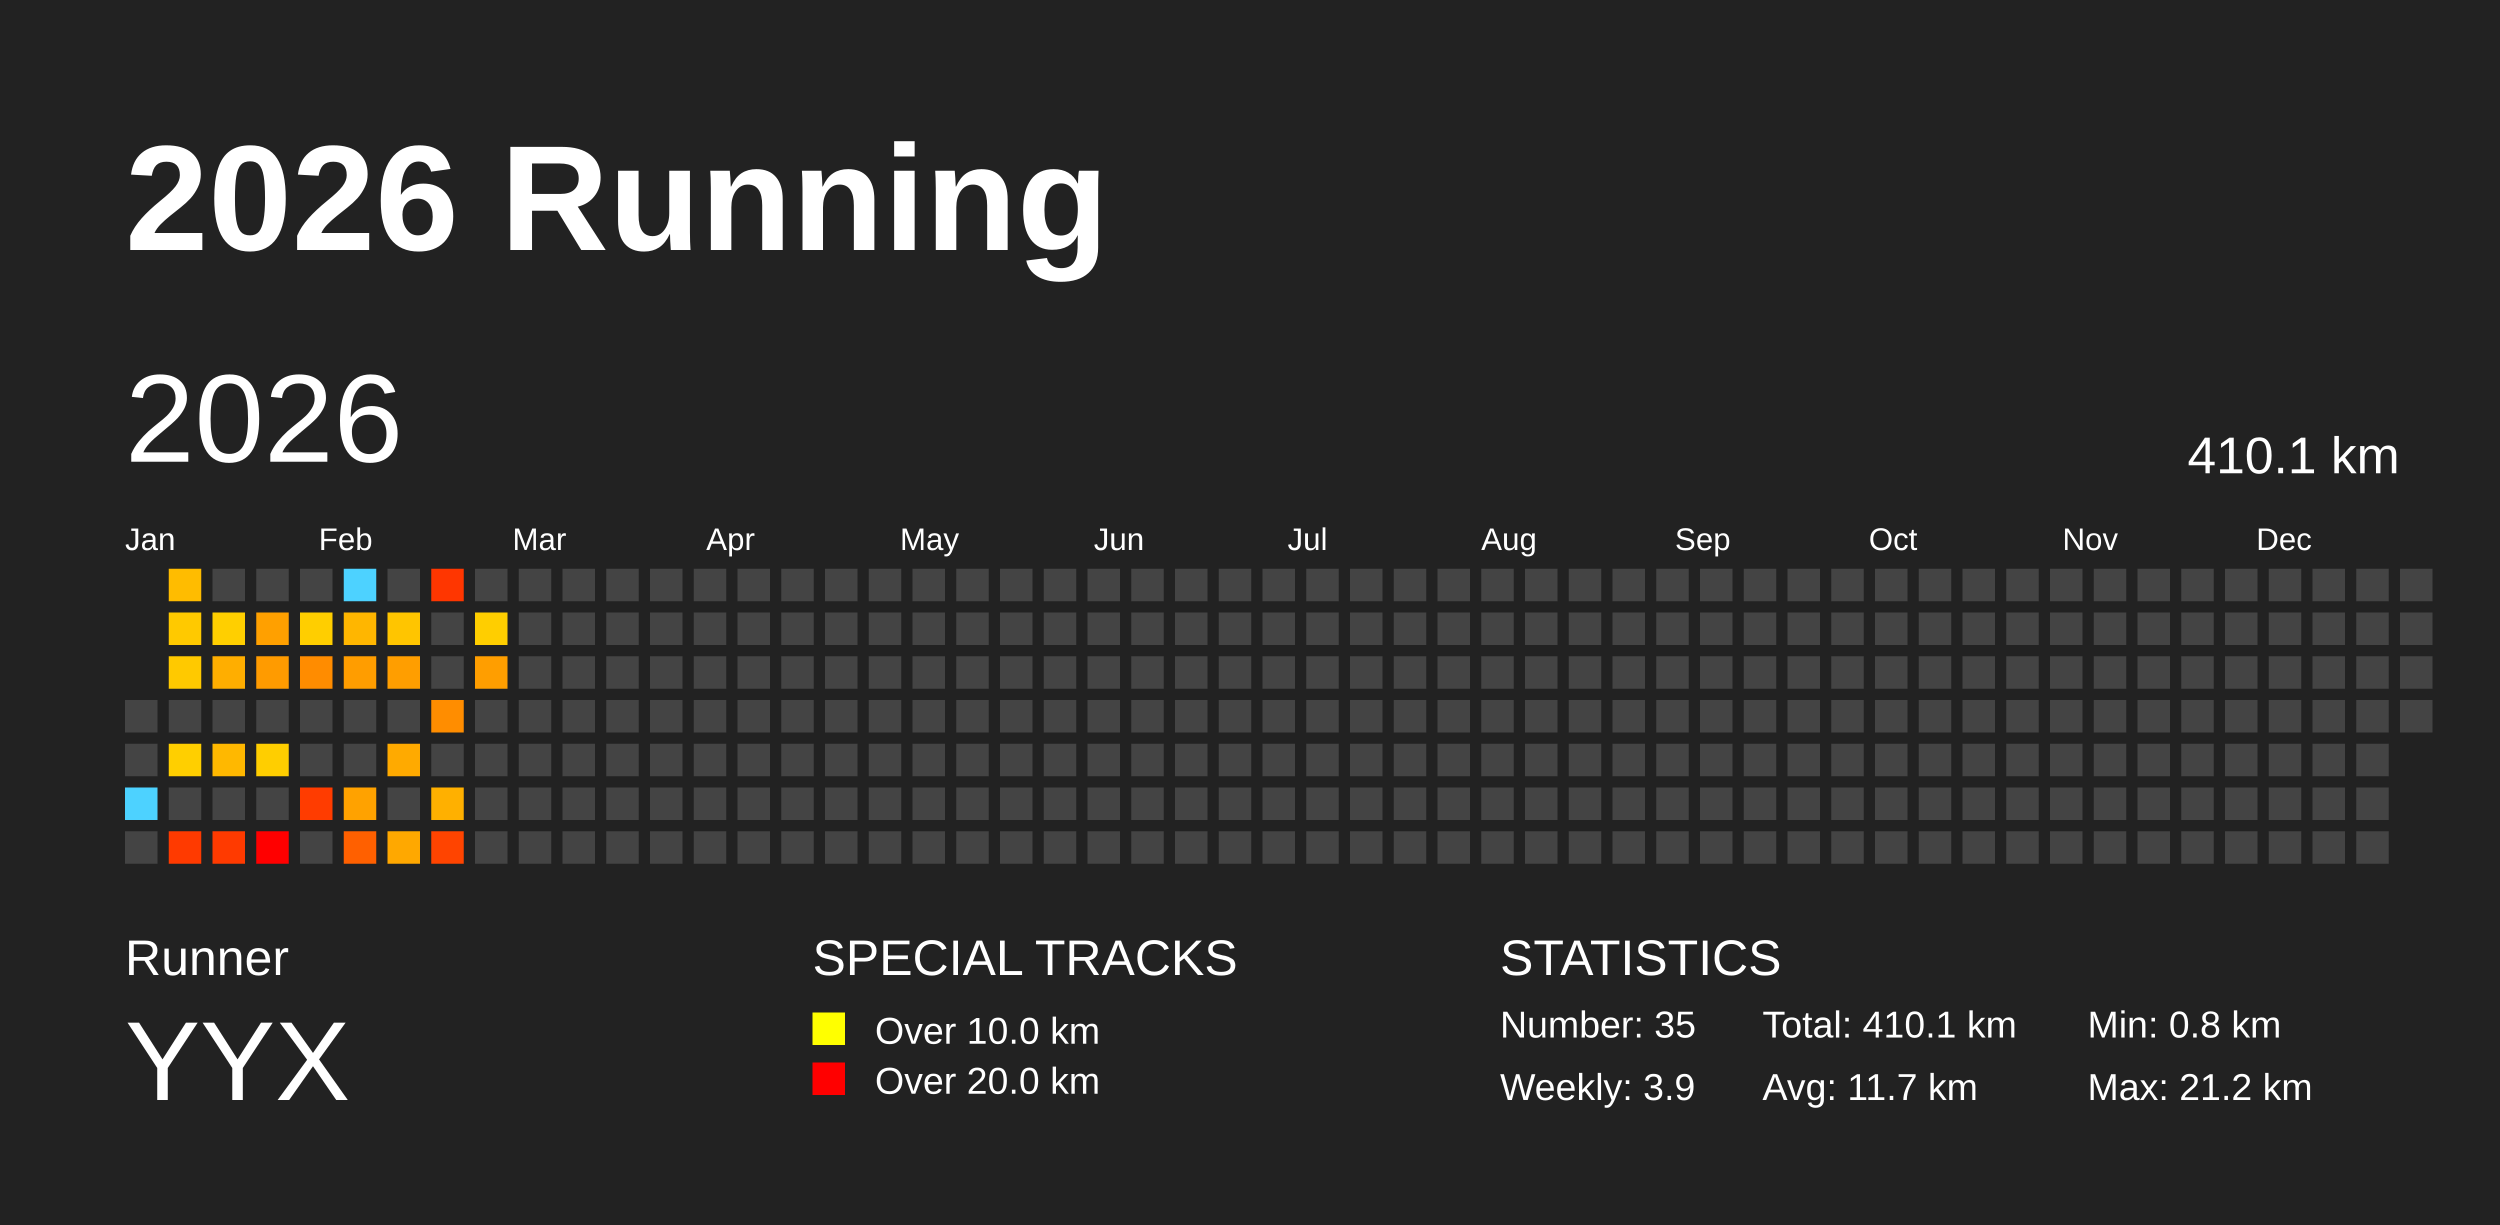
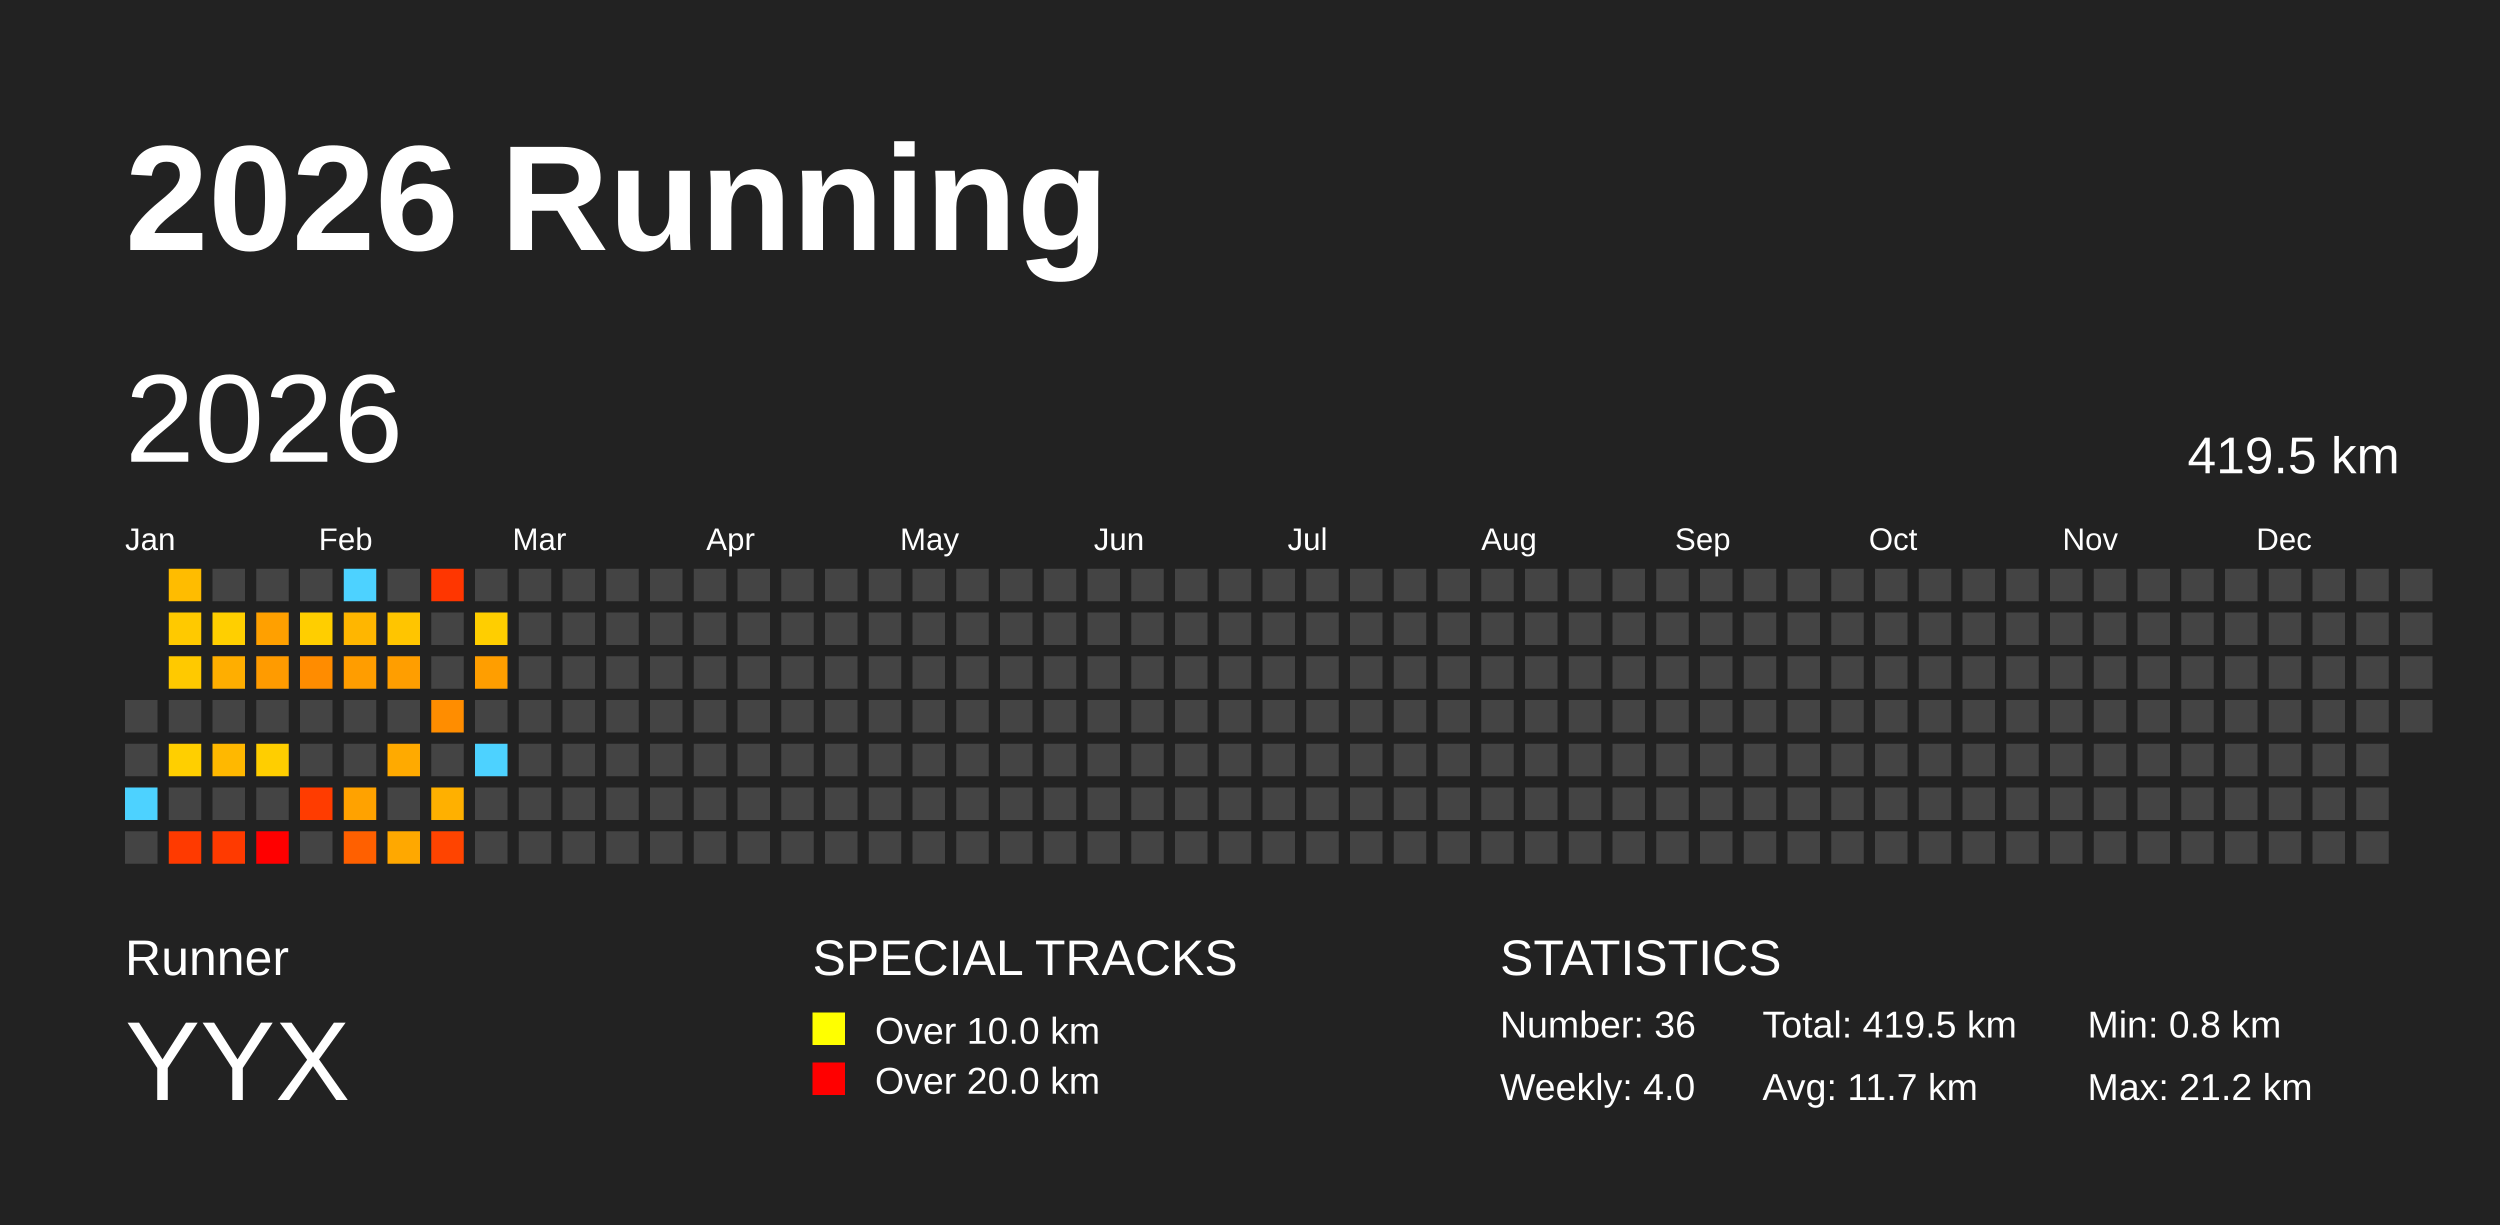
<svg xmlns="http://www.w3.org/2000/svg" baseProfile="full" height="98mm" version="1.1" viewBox="0,0,200,98" width="200mm">
  <defs />
  <rect fill="#222222" height="98" width="200" x="0" y="0" />
  <text fill="#FFFFFF" style="font-size:12px; font-family:Arial; font-weight:bold;" x="10" y="20">2026 Running</text>
  <text fill="#FFFFFF" style="font-size:4px; font-family:Arial" x="10" y="78">Runner</text>
  <text fill="#FFFFFF" style="font-size:9px; font-family:Arial" x="10" y="88">YYX</text>
  <text fill="#FFFFFF" style="font-size:4px; font-family:Arial" x="65" y="78">SPECIAL TRACKS</text>
  <rect fill="yellow" height="2.6" width="2.6" x="65" y="81" />
  <text fill="#FFFFFF" style="font-size:3px; font-family:Arial" x="70" y="83.5">Over 10.0 km</text>
  <rect fill="red" height="2.6" width="2.6" x="65" y="85" />
  <text fill="#FFFFFF" style="font-size:3px; font-family:Arial" x="70" y="87.5">Over 20.0 km</text>
  <text fill="#FFFFFF" style="font-size:4px; font-family:Arial" x="120" y="78">STATISTICS</text>
-   <text fill="#FFFFFF" style="font-size:3px; font-family:Arial" x="120" y="83">Number: 35</text>
-   <text fill="#FFFFFF" style="font-size:3px; font-family:Arial" x="120" y="88">Weekly: 3.9</text>
-   <text fill="#FFFFFF" style="font-size:3px; font-family:Arial" x="141" y="83">Total: 410.1 km</text>
+   <text fill="#FFFFFF" style="font-size:3px; font-family:Arial" x="120" y="83">Number: 36</text>
+   <text fill="#FFFFFF" style="font-size:3px; font-family:Arial" x="120" y="88">Weekly: 4.0</text>
+   <text fill="#FFFFFF" style="font-size:3px; font-family:Arial" x="141" y="83">Total: 419.5 km</text>
  <text fill="#FFFFFF" style="font-size:3px; font-family:Arial" x="141" y="88">Avg: 11.7 km</text>
  <text fill="#FFFFFF" style="font-size:3px; font-family:Arial" x="167" y="83">Min: 0.8 km</text>
  <text fill="#FFFFFF" style="font-size:3px; font-family:Arial" x="167" y="88">Max: 21.2 km</text>
  <text dominant-baseline="hanging" fill="#FFFFFF" style="font-size:10.0px; font-family:Arial;" x="10" y="30">2026</text>
-   <text dominant-baseline="hanging" fill="#FFFFFF" style="font-size:4.125px; font-family:Arial;" x="175" y="35">410.1 km</text>
+   <text dominant-baseline="hanging" fill="#FFFFFF" style="font-size:4.125px; font-family:Arial;" x="175" y="35">419.5 km</text>
  <text fill="#FFFFFF" style="font-size:2.5px; font-family:Arial" x="10.0" y="44">Jan</text>
  <text fill="#FFFFFF" style="font-size:2.5px; font-family:Arial" x="25.5" y="44">Feb</text>
  <text fill="#FFFFFF" style="font-size:2.5px; font-family:Arial" x="41.0" y="44">Mar</text>
  <text fill="#FFFFFF" style="font-size:2.5px; font-family:Arial" x="56.5" y="44">Apr</text>
  <text fill="#FFFFFF" style="font-size:2.5px; font-family:Arial" x="72.0" y="44">May</text>
  <text fill="#FFFFFF" style="font-size:2.5px; font-family:Arial" x="87.5" y="44">Jun</text>
  <text fill="#FFFFFF" style="font-size:2.5px; font-family:Arial" x="103.0" y="44">Jul</text>
  <text fill="#FFFFFF" style="font-size:2.5px; font-family:Arial" x="118.5" y="44">Aug</text>
  <text fill="#FFFFFF" style="font-size:2.5px; font-family:Arial" x="134.0" y="44">Sep</text>
  <text fill="#FFFFFF" style="font-size:2.5px; font-family:Arial" x="149.5" y="44">Oct</text>
  <text fill="#FFFFFF" style="font-size:2.5px; font-family:Arial" x="165.0" y="44">Nov</text>
  <text fill="#FFFFFF" style="font-size:2.5px; font-family:Arial" x="180.5" y="44">Dec</text>
  <rect fill="#444444" height="2.6" width="2.6" x="10.0" y="56.0" />
  <rect fill="#444444" height="2.6" width="2.6" x="10.0" y="59.5" />
  <rect fill="#4dd2ff" height="2.6" width="2.6" x="10.0" y="63.0" />
  <rect fill="#444444" height="2.6" width="2.6" x="10.0" y="66.5" />
  <rect fill="#ffbc00" height="2.6" width="2.6" x="13.5" y="45.5" />
  <rect fill="#ffc900" height="2.6" width="2.6" x="13.5" y="49.0" />
  <rect fill="#ffc900" height="2.6" width="2.6" x="13.5" y="52.5" />
  <rect fill="#444444" height="2.6" width="2.6" x="13.5" y="56.0" />
  <rect fill="#ffcf00" height="2.6" width="2.6" x="13.5" y="59.5" />
  <rect fill="#444444" height="2.6" width="2.6" x="13.5" y="63.0" />
  <rect fill="#ff3a00" height="2.6" width="2.6" x="13.5" y="66.5" />
  <rect fill="#444444" height="2.6" width="2.6" x="17.0" y="45.5" />
  <rect fill="#ffcf00" height="2.6" width="2.6" x="17.0" y="49.0" />
  <rect fill="#ffae00" height="2.6" width="2.6" x="17.0" y="52.5" />
  <rect fill="#444444" height="2.6" width="2.6" x="17.0" y="56.0" />
  <rect fill="#ffb800" height="2.6" width="2.6" x="17.0" y="59.5" />
  <rect fill="#444444" height="2.6" width="2.6" x="17.0" y="63.0" />
  <rect fill="#ff3a00" height="2.6" width="2.6" x="17.0" y="66.5" />
  <rect fill="#444444" height="2.6" width="2.6" x="20.5" y="45.5" />
  <rect fill="#ffa000" height="2.6" width="2.6" x="20.5" y="49.0" />
  <rect fill="#ff9b00" height="2.6" width="2.6" x="20.5" y="52.5" />
  <rect fill="#444444" height="2.6" width="2.6" x="20.5" y="56.0" />
  <rect fill="#ffce00" height="2.6" width="2.6" x="20.5" y="59.5" />
  <rect fill="#444444" height="2.6" width="2.6" x="20.5" y="63.0" />
  <rect fill="red" height="2.6" width="2.6" x="20.5" y="66.5" />
  <rect fill="#444444" height="2.6" width="2.6" x="24.0" y="45.5" />
  <rect fill="#ffce00" height="2.6" width="2.6" x="24.0" y="49.0" />
  <rect fill="#ff8c00" height="2.6" width="2.6" x="24.0" y="52.5" />
  <rect fill="#444444" height="2.6" width="2.6" x="24.0" y="56.0" />
  <rect fill="#444444" height="2.6" width="2.6" x="24.0" y="59.5" />
  <rect fill="#ff3c00" height="2.6" width="2.6" x="24.0" y="63.0" />
  <rect fill="#444444" height="2.6" width="2.6" x="24.0" y="66.5" />
  <rect fill="#4dd2ff" height="2.6" width="2.6" x="27.5" y="45.5" />
  <rect fill="#ffb600" height="2.6" width="2.6" x="27.5" y="49.0" />
  <rect fill="#ff9d00" height="2.6" width="2.6" x="27.5" y="52.5" />
  <rect fill="#444444" height="2.6" width="2.6" x="27.5" y="56.0" />
  <rect fill="#444444" height="2.6" width="2.6" x="27.5" y="59.5" />
  <rect fill="#ffa200" height="2.6" width="2.6" x="27.5" y="63.0" />
  <rect fill="#ff6000" height="2.6" width="2.6" x="27.5" y="66.5" />
  <rect fill="#444444" height="2.6" width="2.6" x="31.0" y="45.5" />
  <rect fill="#ffc500" height="2.6" width="2.6" x="31.0" y="49.0" />
  <rect fill="#ff9e00" height="2.6" width="2.6" x="31.0" y="52.5" />
  <rect fill="#444444" height="2.6" width="2.6" x="31.0" y="56.0" />
  <rect fill="#ffaa00" height="2.6" width="2.6" x="31.0" y="59.5" />
  <rect fill="#444444" height="2.6" width="2.6" x="31.0" y="63.0" />
  <rect fill="#ffa800" height="2.6" width="2.6" x="31.0" y="66.5" />
  <rect fill="#ff3600" height="2.6" width="2.6" x="34.5" y="45.5" />
  <rect fill="#444444" height="2.6" width="2.6" x="34.5" y="49.0" />
  <rect fill="#444444" height="2.6" width="2.6" x="34.5" y="52.5" />
  <rect fill="#ff8d00" height="2.6" width="2.6" x="34.5" y="56.0" />
  <rect fill="#444444" height="2.6" width="2.6" x="34.5" y="59.5" />
  <rect fill="#ffb000" height="2.6" width="2.6" x="34.5" y="63.0" />
  <rect fill="#ff4400" height="2.6" width="2.6" x="34.5" y="66.5" />
  <rect fill="#444444" height="2.6" width="2.6" x="38.0" y="45.5" />
  <rect fill="#ffce00" height="2.6" width="2.6" x="38.0" y="49.0" />
  <rect fill="#ff9e00" height="2.6" width="2.6" x="38.0" y="52.5" />
  <rect fill="#444444" height="2.6" width="2.6" x="38.0" y="56.0" />
-   <rect fill="#444444" height="2.6" width="2.6" x="38.0" y="59.5" />
+   <rect fill="#4dd2ff" height="2.6" width="2.6" x="38.0" y="59.5" />
  <rect fill="#444444" height="2.6" width="2.6" x="38.0" y="63.0" />
  <rect fill="#444444" height="2.6" width="2.6" x="38.0" y="66.5" />
  <rect fill="#444444" height="2.6" width="2.6" x="41.5" y="45.5" />
  <rect fill="#444444" height="2.6" width="2.6" x="41.5" y="49.0" />
  <rect fill="#444444" height="2.6" width="2.6" x="41.5" y="52.5" />
  <rect fill="#444444" height="2.6" width="2.6" x="41.5" y="56.0" />
  <rect fill="#444444" height="2.6" width="2.6" x="41.5" y="59.5" />
  <rect fill="#444444" height="2.6" width="2.6" x="41.5" y="63.0" />
  <rect fill="#444444" height="2.6" width="2.6" x="41.5" y="66.5" />
  <rect fill="#444444" height="2.6" width="2.6" x="45.0" y="45.5" />
  <rect fill="#444444" height="2.6" width="2.6" x="45.0" y="49.0" />
  <rect fill="#444444" height="2.6" width="2.6" x="45.0" y="52.5" />
  <rect fill="#444444" height="2.6" width="2.6" x="45.0" y="56.0" />
  <rect fill="#444444" height="2.6" width="2.6" x="45.0" y="59.5" />
  <rect fill="#444444" height="2.6" width="2.6" x="45.0" y="63.0" />
  <rect fill="#444444" height="2.6" width="2.6" x="45.0" y="66.5" />
  <rect fill="#444444" height="2.6" width="2.6" x="48.5" y="45.5" />
  <rect fill="#444444" height="2.6" width="2.6" x="48.5" y="49.0" />
  <rect fill="#444444" height="2.6" width="2.6" x="48.5" y="52.5" />
  <rect fill="#444444" height="2.6" width="2.6" x="48.5" y="56.0" />
  <rect fill="#444444" height="2.6" width="2.6" x="48.5" y="59.5" />
  <rect fill="#444444" height="2.6" width="2.6" x="48.5" y="63.0" />
  <rect fill="#444444" height="2.6" width="2.6" x="48.5" y="66.5" />
  <rect fill="#444444" height="2.6" width="2.6" x="52.0" y="45.5" />
  <rect fill="#444444" height="2.6" width="2.6" x="52.0" y="49.0" />
  <rect fill="#444444" height="2.6" width="2.6" x="52.0" y="52.5" />
  <rect fill="#444444" height="2.6" width="2.6" x="52.0" y="56.0" />
  <rect fill="#444444" height="2.6" width="2.6" x="52.0" y="59.5" />
  <rect fill="#444444" height="2.6" width="2.6" x="52.0" y="63.0" />
  <rect fill="#444444" height="2.6" width="2.6" x="52.0" y="66.5" />
  <rect fill="#444444" height="2.6" width="2.6" x="55.5" y="45.5" />
  <rect fill="#444444" height="2.6" width="2.6" x="55.5" y="49.0" />
  <rect fill="#444444" height="2.6" width="2.6" x="55.5" y="52.5" />
  <rect fill="#444444" height="2.6" width="2.6" x="55.5" y="56.0" />
  <rect fill="#444444" height="2.6" width="2.6" x="55.5" y="59.5" />
  <rect fill="#444444" height="2.6" width="2.6" x="55.5" y="63.0" />
  <rect fill="#444444" height="2.6" width="2.6" x="55.5" y="66.5" />
  <rect fill="#444444" height="2.6" width="2.6" x="59.0" y="45.5" />
  <rect fill="#444444" height="2.6" width="2.6" x="59.0" y="49.0" />
  <rect fill="#444444" height="2.6" width="2.6" x="59.0" y="52.5" />
  <rect fill="#444444" height="2.6" width="2.6" x="59.0" y="56.0" />
  <rect fill="#444444" height="2.6" width="2.6" x="59.0" y="59.5" />
  <rect fill="#444444" height="2.6" width="2.6" x="59.0" y="63.0" />
  <rect fill="#444444" height="2.6" width="2.6" x="59.0" y="66.5" />
  <rect fill="#444444" height="2.6" width="2.6" x="62.5" y="45.5" />
  <rect fill="#444444" height="2.6" width="2.6" x="62.5" y="49.0" />
  <rect fill="#444444" height="2.6" width="2.6" x="62.5" y="52.5" />
  <rect fill="#444444" height="2.6" width="2.6" x="62.5" y="56.0" />
  <rect fill="#444444" height="2.6" width="2.6" x="62.5" y="59.5" />
  <rect fill="#444444" height="2.6" width="2.6" x="62.5" y="63.0" />
  <rect fill="#444444" height="2.6" width="2.6" x="62.5" y="66.5" />
  <rect fill="#444444" height="2.6" width="2.6" x="66.0" y="45.5" />
  <rect fill="#444444" height="2.6" width="2.6" x="66.0" y="49.0" />
  <rect fill="#444444" height="2.6" width="2.6" x="66.0" y="52.5" />
  <rect fill="#444444" height="2.6" width="2.6" x="66.0" y="56.0" />
  <rect fill="#444444" height="2.6" width="2.6" x="66.0" y="59.5" />
  <rect fill="#444444" height="2.6" width="2.6" x="66.0" y="63.0" />
  <rect fill="#444444" height="2.6" width="2.6" x="66.0" y="66.5" />
  <rect fill="#444444" height="2.6" width="2.6" x="69.5" y="45.5" />
  <rect fill="#444444" height="2.6" width="2.6" x="69.5" y="49.0" />
  <rect fill="#444444" height="2.6" width="2.6" x="69.5" y="52.5" />
  <rect fill="#444444" height="2.6" width="2.6" x="69.5" y="56.0" />
  <rect fill="#444444" height="2.6" width="2.6" x="69.5" y="59.5" />
  <rect fill="#444444" height="2.6" width="2.6" x="69.5" y="63.0" />
  <rect fill="#444444" height="2.6" width="2.6" x="69.5" y="66.5" />
  <rect fill="#444444" height="2.6" width="2.6" x="73.0" y="45.5" />
  <rect fill="#444444" height="2.6" width="2.6" x="73.0" y="49.0" />
  <rect fill="#444444" height="2.6" width="2.6" x="73.0" y="52.5" />
  <rect fill="#444444" height="2.6" width="2.6" x="73.0" y="56.0" />
  <rect fill="#444444" height="2.6" width="2.6" x="73.0" y="59.5" />
  <rect fill="#444444" height="2.6" width="2.6" x="73.0" y="63.0" />
  <rect fill="#444444" height="2.6" width="2.6" x="73.0" y="66.5" />
  <rect fill="#444444" height="2.6" width="2.6" x="76.5" y="45.5" />
  <rect fill="#444444" height="2.6" width="2.6" x="76.5" y="49.0" />
  <rect fill="#444444" height="2.6" width="2.6" x="76.5" y="52.5" />
  <rect fill="#444444" height="2.6" width="2.6" x="76.5" y="56.0" />
  <rect fill="#444444" height="2.6" width="2.6" x="76.5" y="59.5" />
  <rect fill="#444444" height="2.6" width="2.6" x="76.5" y="63.0" />
  <rect fill="#444444" height="2.6" width="2.6" x="76.5" y="66.5" />
  <rect fill="#444444" height="2.6" width="2.6" x="80.0" y="45.5" />
  <rect fill="#444444" height="2.6" width="2.6" x="80.0" y="49.0" />
  <rect fill="#444444" height="2.6" width="2.6" x="80.0" y="52.5" />
  <rect fill="#444444" height="2.6" width="2.6" x="80.0" y="56.0" />
  <rect fill="#444444" height="2.6" width="2.6" x="80.0" y="59.5" />
  <rect fill="#444444" height="2.6" width="2.6" x="80.0" y="63.0" />
  <rect fill="#444444" height="2.6" width="2.6" x="80.0" y="66.5" />
  <rect fill="#444444" height="2.6" width="2.6" x="83.5" y="45.5" />
  <rect fill="#444444" height="2.6" width="2.6" x="83.5" y="49.0" />
  <rect fill="#444444" height="2.6" width="2.6" x="83.5" y="52.5" />
  <rect fill="#444444" height="2.6" width="2.6" x="83.5" y="56.0" />
  <rect fill="#444444" height="2.6" width="2.6" x="83.5" y="59.5" />
  <rect fill="#444444" height="2.6" width="2.6" x="83.5" y="63.0" />
  <rect fill="#444444" height="2.6" width="2.6" x="83.5" y="66.5" />
  <rect fill="#444444" height="2.6" width="2.6" x="87.0" y="45.5" />
  <rect fill="#444444" height="2.6" width="2.6" x="87.0" y="49.0" />
  <rect fill="#444444" height="2.6" width="2.6" x="87.0" y="52.5" />
  <rect fill="#444444" height="2.6" width="2.6" x="87.0" y="56.0" />
  <rect fill="#444444" height="2.6" width="2.6" x="87.0" y="59.5" />
  <rect fill="#444444" height="2.6" width="2.6" x="87.0" y="63.0" />
  <rect fill="#444444" height="2.6" width="2.6" x="87.0" y="66.5" />
  <rect fill="#444444" height="2.6" width="2.6" x="90.5" y="45.5" />
  <rect fill="#444444" height="2.6" width="2.6" x="90.5" y="49.0" />
  <rect fill="#444444" height="2.6" width="2.6" x="90.5" y="52.5" />
  <rect fill="#444444" height="2.6" width="2.6" x="90.5" y="56.0" />
  <rect fill="#444444" height="2.6" width="2.6" x="90.5" y="59.5" />
  <rect fill="#444444" height="2.6" width="2.6" x="90.5" y="63.0" />
  <rect fill="#444444" height="2.6" width="2.6" x="90.5" y="66.5" />
  <rect fill="#444444" height="2.6" width="2.6" x="94.0" y="45.5" />
  <rect fill="#444444" height="2.6" width="2.6" x="94.0" y="49.0" />
  <rect fill="#444444" height="2.6" width="2.6" x="94.0" y="52.5" />
  <rect fill="#444444" height="2.6" width="2.6" x="94.0" y="56.0" />
  <rect fill="#444444" height="2.6" width="2.6" x="94.0" y="59.5" />
  <rect fill="#444444" height="2.6" width="2.6" x="94.0" y="63.0" />
  <rect fill="#444444" height="2.6" width="2.6" x="94.0" y="66.5" />
  <rect fill="#444444" height="2.6" width="2.6" x="97.5" y="45.5" />
  <rect fill="#444444" height="2.6" width="2.6" x="97.5" y="49.0" />
  <rect fill="#444444" height="2.6" width="2.6" x="97.5" y="52.5" />
  <rect fill="#444444" height="2.6" width="2.6" x="97.5" y="56.0" />
  <rect fill="#444444" height="2.6" width="2.6" x="97.5" y="59.5" />
  <rect fill="#444444" height="2.6" width="2.6" x="97.5" y="63.0" />
  <rect fill="#444444" height="2.6" width="2.6" x="97.5" y="66.5" />
  <rect fill="#444444" height="2.6" width="2.6" x="101.0" y="45.5" />
  <rect fill="#444444" height="2.6" width="2.6" x="101.0" y="49.0" />
  <rect fill="#444444" height="2.6" width="2.6" x="101.0" y="52.5" />
  <rect fill="#444444" height="2.6" width="2.6" x="101.0" y="56.0" />
  <rect fill="#444444" height="2.6" width="2.6" x="101.0" y="59.5" />
  <rect fill="#444444" height="2.6" width="2.6" x="101.0" y="63.0" />
  <rect fill="#444444" height="2.6" width="2.6" x="101.0" y="66.5" />
  <rect fill="#444444" height="2.6" width="2.6" x="104.5" y="45.5" />
  <rect fill="#444444" height="2.6" width="2.6" x="104.5" y="49.0" />
  <rect fill="#444444" height="2.6" width="2.6" x="104.5" y="52.5" />
  <rect fill="#444444" height="2.6" width="2.6" x="104.5" y="56.0" />
  <rect fill="#444444" height="2.6" width="2.6" x="104.5" y="59.5" />
  <rect fill="#444444" height="2.6" width="2.6" x="104.5" y="63.0" />
  <rect fill="#444444" height="2.6" width="2.6" x="104.5" y="66.5" />
  <rect fill="#444444" height="2.6" width="2.6" x="108.0" y="45.5" />
  <rect fill="#444444" height="2.6" width="2.6" x="108.0" y="49.0" />
  <rect fill="#444444" height="2.6" width="2.6" x="108.0" y="52.5" />
  <rect fill="#444444" height="2.6" width="2.6" x="108.0" y="56.0" />
  <rect fill="#444444" height="2.6" width="2.6" x="108.0" y="59.5" />
  <rect fill="#444444" height="2.6" width="2.6" x="108.0" y="63.0" />
  <rect fill="#444444" height="2.6" width="2.6" x="108.0" y="66.5" />
  <rect fill="#444444" height="2.6" width="2.6" x="111.5" y="45.5" />
  <rect fill="#444444" height="2.6" width="2.6" x="111.5" y="49.0" />
  <rect fill="#444444" height="2.6" width="2.6" x="111.5" y="52.5" />
  <rect fill="#444444" height="2.6" width="2.6" x="111.5" y="56.0" />
  <rect fill="#444444" height="2.6" width="2.6" x="111.5" y="59.5" />
  <rect fill="#444444" height="2.6" width="2.6" x="111.5" y="63.0" />
  <rect fill="#444444" height="2.6" width="2.6" x="111.5" y="66.5" />
  <rect fill="#444444" height="2.6" width="2.6" x="115.0" y="45.5" />
  <rect fill="#444444" height="2.6" width="2.6" x="115.0" y="49.0" />
  <rect fill="#444444" height="2.6" width="2.6" x="115.0" y="52.5" />
  <rect fill="#444444" height="2.6" width="2.6" x="115.0" y="56.0" />
  <rect fill="#444444" height="2.6" width="2.6" x="115.0" y="59.5" />
  <rect fill="#444444" height="2.6" width="2.6" x="115.0" y="63.0" />
  <rect fill="#444444" height="2.6" width="2.6" x="115.0" y="66.5" />
  <rect fill="#444444" height="2.6" width="2.6" x="118.5" y="45.5" />
  <rect fill="#444444" height="2.6" width="2.6" x="118.5" y="49.0" />
  <rect fill="#444444" height="2.6" width="2.6" x="118.5" y="52.5" />
  <rect fill="#444444" height="2.6" width="2.6" x="118.5" y="56.0" />
  <rect fill="#444444" height="2.6" width="2.6" x="118.5" y="59.5" />
  <rect fill="#444444" height="2.6" width="2.6" x="118.5" y="63.0" />
  <rect fill="#444444" height="2.6" width="2.6" x="118.5" y="66.5" />
  <rect fill="#444444" height="2.6" width="2.6" x="122.0" y="45.5" />
  <rect fill="#444444" height="2.6" width="2.6" x="122.0" y="49.0" />
  <rect fill="#444444" height="2.6" width="2.6" x="122.0" y="52.5" />
  <rect fill="#444444" height="2.6" width="2.6" x="122.0" y="56.0" />
  <rect fill="#444444" height="2.6" width="2.6" x="122.0" y="59.5" />
  <rect fill="#444444" height="2.6" width="2.6" x="122.0" y="63.0" />
  <rect fill="#444444" height="2.6" width="2.6" x="122.0" y="66.5" />
  <rect fill="#444444" height="2.6" width="2.6" x="125.5" y="45.5" />
  <rect fill="#444444" height="2.6" width="2.6" x="125.5" y="49.0" />
  <rect fill="#444444" height="2.6" width="2.6" x="125.5" y="52.5" />
  <rect fill="#444444" height="2.6" width="2.6" x="125.5" y="56.0" />
  <rect fill="#444444" height="2.6" width="2.6" x="125.5" y="59.5" />
  <rect fill="#444444" height="2.6" width="2.6" x="125.5" y="63.0" />
  <rect fill="#444444" height="2.6" width="2.6" x="125.5" y="66.5" />
  <rect fill="#444444" height="2.6" width="2.6" x="129.0" y="45.5" />
  <rect fill="#444444" height="2.6" width="2.6" x="129.0" y="49.0" />
  <rect fill="#444444" height="2.6" width="2.6" x="129.0" y="52.5" />
  <rect fill="#444444" height="2.6" width="2.6" x="129.0" y="56.0" />
  <rect fill="#444444" height="2.6" width="2.6" x="129.0" y="59.5" />
  <rect fill="#444444" height="2.6" width="2.6" x="129.0" y="63.0" />
  <rect fill="#444444" height="2.6" width="2.6" x="129.0" y="66.5" />
  <rect fill="#444444" height="2.6" width="2.6" x="132.5" y="45.5" />
  <rect fill="#444444" height="2.6" width="2.6" x="132.5" y="49.0" />
  <rect fill="#444444" height="2.6" width="2.6" x="132.5" y="52.5" />
  <rect fill="#444444" height="2.6" width="2.6" x="132.5" y="56.0" />
  <rect fill="#444444" height="2.6" width="2.6" x="132.5" y="59.5" />
  <rect fill="#444444" height="2.6" width="2.6" x="132.5" y="63.0" />
  <rect fill="#444444" height="2.6" width="2.6" x="132.5" y="66.5" />
  <rect fill="#444444" height="2.6" width="2.6" x="136.0" y="45.5" />
  <rect fill="#444444" height="2.6" width="2.6" x="136.0" y="49.0" />
  <rect fill="#444444" height="2.6" width="2.6" x="136.0" y="52.5" />
  <rect fill="#444444" height="2.6" width="2.6" x="136.0" y="56.0" />
  <rect fill="#444444" height="2.6" width="2.6" x="136.0" y="59.5" />
  <rect fill="#444444" height="2.6" width="2.6" x="136.0" y="63.0" />
  <rect fill="#444444" height="2.6" width="2.6" x="136.0" y="66.5" />
  <rect fill="#444444" height="2.6" width="2.6" x="139.5" y="45.5" />
  <rect fill="#444444" height="2.6" width="2.6" x="139.5" y="49.0" />
  <rect fill="#444444" height="2.6" width="2.6" x="139.5" y="52.5" />
  <rect fill="#444444" height="2.6" width="2.6" x="139.5" y="56.0" />
  <rect fill="#444444" height="2.6" width="2.6" x="139.5" y="59.5" />
  <rect fill="#444444" height="2.6" width="2.6" x="139.5" y="63.0" />
  <rect fill="#444444" height="2.6" width="2.6" x="139.5" y="66.5" />
  <rect fill="#444444" height="2.6" width="2.6" x="143.0" y="45.5" />
  <rect fill="#444444" height="2.6" width="2.6" x="143.0" y="49.0" />
  <rect fill="#444444" height="2.6" width="2.6" x="143.0" y="52.5" />
  <rect fill="#444444" height="2.6" width="2.6" x="143.0" y="56.0" />
  <rect fill="#444444" height="2.6" width="2.6" x="143.0" y="59.5" />
  <rect fill="#444444" height="2.6" width="2.6" x="143.0" y="63.0" />
  <rect fill="#444444" height="2.6" width="2.6" x="143.0" y="66.5" />
  <rect fill="#444444" height="2.6" width="2.6" x="146.5" y="45.5" />
  <rect fill="#444444" height="2.6" width="2.6" x="146.5" y="49.0" />
  <rect fill="#444444" height="2.6" width="2.6" x="146.5" y="52.5" />
  <rect fill="#444444" height="2.6" width="2.6" x="146.5" y="56.0" />
  <rect fill="#444444" height="2.6" width="2.6" x="146.5" y="59.5" />
  <rect fill="#444444" height="2.6" width="2.6" x="146.5" y="63.0" />
  <rect fill="#444444" height="2.6" width="2.6" x="146.5" y="66.5" />
  <rect fill="#444444" height="2.6" width="2.6" x="150.0" y="45.5" />
  <rect fill="#444444" height="2.6" width="2.6" x="150.0" y="49.0" />
  <rect fill="#444444" height="2.6" width="2.6" x="150.0" y="52.5" />
  <rect fill="#444444" height="2.6" width="2.6" x="150.0" y="56.0" />
  <rect fill="#444444" height="2.6" width="2.6" x="150.0" y="59.5" />
  <rect fill="#444444" height="2.6" width="2.6" x="150.0" y="63.0" />
  <rect fill="#444444" height="2.6" width="2.6" x="150.0" y="66.5" />
  <rect fill="#444444" height="2.6" width="2.6" x="153.5" y="45.5" />
  <rect fill="#444444" height="2.6" width="2.6" x="153.5" y="49.0" />
  <rect fill="#444444" height="2.6" width="2.6" x="153.5" y="52.5" />
  <rect fill="#444444" height="2.6" width="2.6" x="153.5" y="56.0" />
  <rect fill="#444444" height="2.6" width="2.6" x="153.5" y="59.5" />
  <rect fill="#444444" height="2.6" width="2.6" x="153.5" y="63.0" />
  <rect fill="#444444" height="2.6" width="2.6" x="153.5" y="66.5" />
  <rect fill="#444444" height="2.6" width="2.6" x="157.0" y="45.5" />
  <rect fill="#444444" height="2.6" width="2.6" x="157.0" y="49.0" />
  <rect fill="#444444" height="2.6" width="2.6" x="157.0" y="52.5" />
  <rect fill="#444444" height="2.6" width="2.6" x="157.0" y="56.0" />
  <rect fill="#444444" height="2.6" width="2.6" x="157.0" y="59.5" />
  <rect fill="#444444" height="2.6" width="2.6" x="157.0" y="63.0" />
  <rect fill="#444444" height="2.6" width="2.6" x="157.0" y="66.5" />
  <rect fill="#444444" height="2.6" width="2.6" x="160.5" y="45.5" />
  <rect fill="#444444" height="2.6" width="2.6" x="160.5" y="49.0" />
  <rect fill="#444444" height="2.6" width="2.6" x="160.5" y="52.5" />
  <rect fill="#444444" height="2.6" width="2.6" x="160.5" y="56.0" />
  <rect fill="#444444" height="2.6" width="2.6" x="160.5" y="59.5" />
  <rect fill="#444444" height="2.6" width="2.6" x="160.5" y="63.0" />
  <rect fill="#444444" height="2.6" width="2.6" x="160.5" y="66.5" />
  <rect fill="#444444" height="2.6" width="2.6" x="164.0" y="45.5" />
  <rect fill="#444444" height="2.6" width="2.6" x="164.0" y="49.0" />
  <rect fill="#444444" height="2.6" width="2.6" x="164.0" y="52.5" />
  <rect fill="#444444" height="2.6" width="2.6" x="164.0" y="56.0" />
  <rect fill="#444444" height="2.6" width="2.6" x="164.0" y="59.5" />
  <rect fill="#444444" height="2.6" width="2.6" x="164.0" y="63.0" />
  <rect fill="#444444" height="2.6" width="2.6" x="164.0" y="66.5" />
  <rect fill="#444444" height="2.6" width="2.6" x="167.5" y="45.5" />
  <rect fill="#444444" height="2.6" width="2.6" x="167.5" y="49.0" />
  <rect fill="#444444" height="2.6" width="2.6" x="167.5" y="52.5" />
  <rect fill="#444444" height="2.6" width="2.6" x="167.5" y="56.0" />
  <rect fill="#444444" height="2.6" width="2.6" x="167.5" y="59.5" />
  <rect fill="#444444" height="2.6" width="2.6" x="167.5" y="63.0" />
  <rect fill="#444444" height="2.6" width="2.6" x="167.5" y="66.5" />
  <rect fill="#444444" height="2.6" width="2.6" x="171.0" y="45.5" />
  <rect fill="#444444" height="2.6" width="2.6" x="171.0" y="49.0" />
  <rect fill="#444444" height="2.6" width="2.6" x="171.0" y="52.5" />
  <rect fill="#444444" height="2.6" width="2.6" x="171.0" y="56.0" />
  <rect fill="#444444" height="2.6" width="2.6" x="171.0" y="59.5" />
  <rect fill="#444444" height="2.6" width="2.6" x="171.0" y="63.0" />
  <rect fill="#444444" height="2.6" width="2.6" x="171.0" y="66.5" />
  <rect fill="#444444" height="2.6" width="2.6" x="174.5" y="45.5" />
  <rect fill="#444444" height="2.6" width="2.6" x="174.5" y="49.0" />
  <rect fill="#444444" height="2.6" width="2.6" x="174.5" y="52.5" />
  <rect fill="#444444" height="2.6" width="2.6" x="174.5" y="56.0" />
  <rect fill="#444444" height="2.6" width="2.6" x="174.5" y="59.5" />
  <rect fill="#444444" height="2.6" width="2.6" x="174.5" y="63.0" />
  <rect fill="#444444" height="2.6" width="2.6" x="174.5" y="66.5" />
  <rect fill="#444444" height="2.6" width="2.6" x="178.0" y="45.5" />
  <rect fill="#444444" height="2.6" width="2.6" x="178.0" y="49.0" />
  <rect fill="#444444" height="2.6" width="2.6" x="178.0" y="52.5" />
  <rect fill="#444444" height="2.6" width="2.6" x="178.0" y="56.0" />
  <rect fill="#444444" height="2.6" width="2.6" x="178.0" y="59.5" />
  <rect fill="#444444" height="2.6" width="2.6" x="178.0" y="63.0" />
  <rect fill="#444444" height="2.6" width="2.6" x="178.0" y="66.5" />
  <rect fill="#444444" height="2.6" width="2.6" x="181.5" y="45.5" />
  <rect fill="#444444" height="2.6" width="2.6" x="181.5" y="49.0" />
  <rect fill="#444444" height="2.6" width="2.6" x="181.5" y="52.5" />
  <rect fill="#444444" height="2.6" width="2.6" x="181.5" y="56.0" />
  <rect fill="#444444" height="2.6" width="2.6" x="181.5" y="59.5" />
  <rect fill="#444444" height="2.6" width="2.6" x="181.5" y="63.0" />
  <rect fill="#444444" height="2.6" width="2.6" x="181.5" y="66.5" />
  <rect fill="#444444" height="2.6" width="2.6" x="185.0" y="45.5" />
  <rect fill="#444444" height="2.6" width="2.6" x="185.0" y="49.0" />
  <rect fill="#444444" height="2.6" width="2.6" x="185.0" y="52.5" />
  <rect fill="#444444" height="2.6" width="2.6" x="185.0" y="56.0" />
  <rect fill="#444444" height="2.6" width="2.6" x="185.0" y="59.5" />
  <rect fill="#444444" height="2.6" width="2.6" x="185.0" y="63.0" />
  <rect fill="#444444" height="2.6" width="2.6" x="185.0" y="66.5" />
  <rect fill="#444444" height="2.6" width="2.6" x="188.5" y="45.5" />
  <rect fill="#444444" height="2.6" width="2.6" x="188.5" y="49.0" />
  <rect fill="#444444" height="2.6" width="2.6" x="188.5" y="52.5" />
  <rect fill="#444444" height="2.6" width="2.6" x="188.5" y="56.0" />
  <rect fill="#444444" height="2.6" width="2.6" x="188.5" y="59.5" />
  <rect fill="#444444" height="2.6" width="2.6" x="188.5" y="63.0" />
  <rect fill="#444444" height="2.6" width="2.6" x="188.5" y="66.5" />
  <rect fill="#444444" height="2.6" width="2.6" x="192.0" y="45.5" />
  <rect fill="#444444" height="2.6" width="2.6" x="192.0" y="49.0" />
  <rect fill="#444444" height="2.6" width="2.6" x="192.0" y="52.5" />
  <rect fill="#444444" height="2.6" width="2.6" x="192.0" y="56.0" />
</svg>
